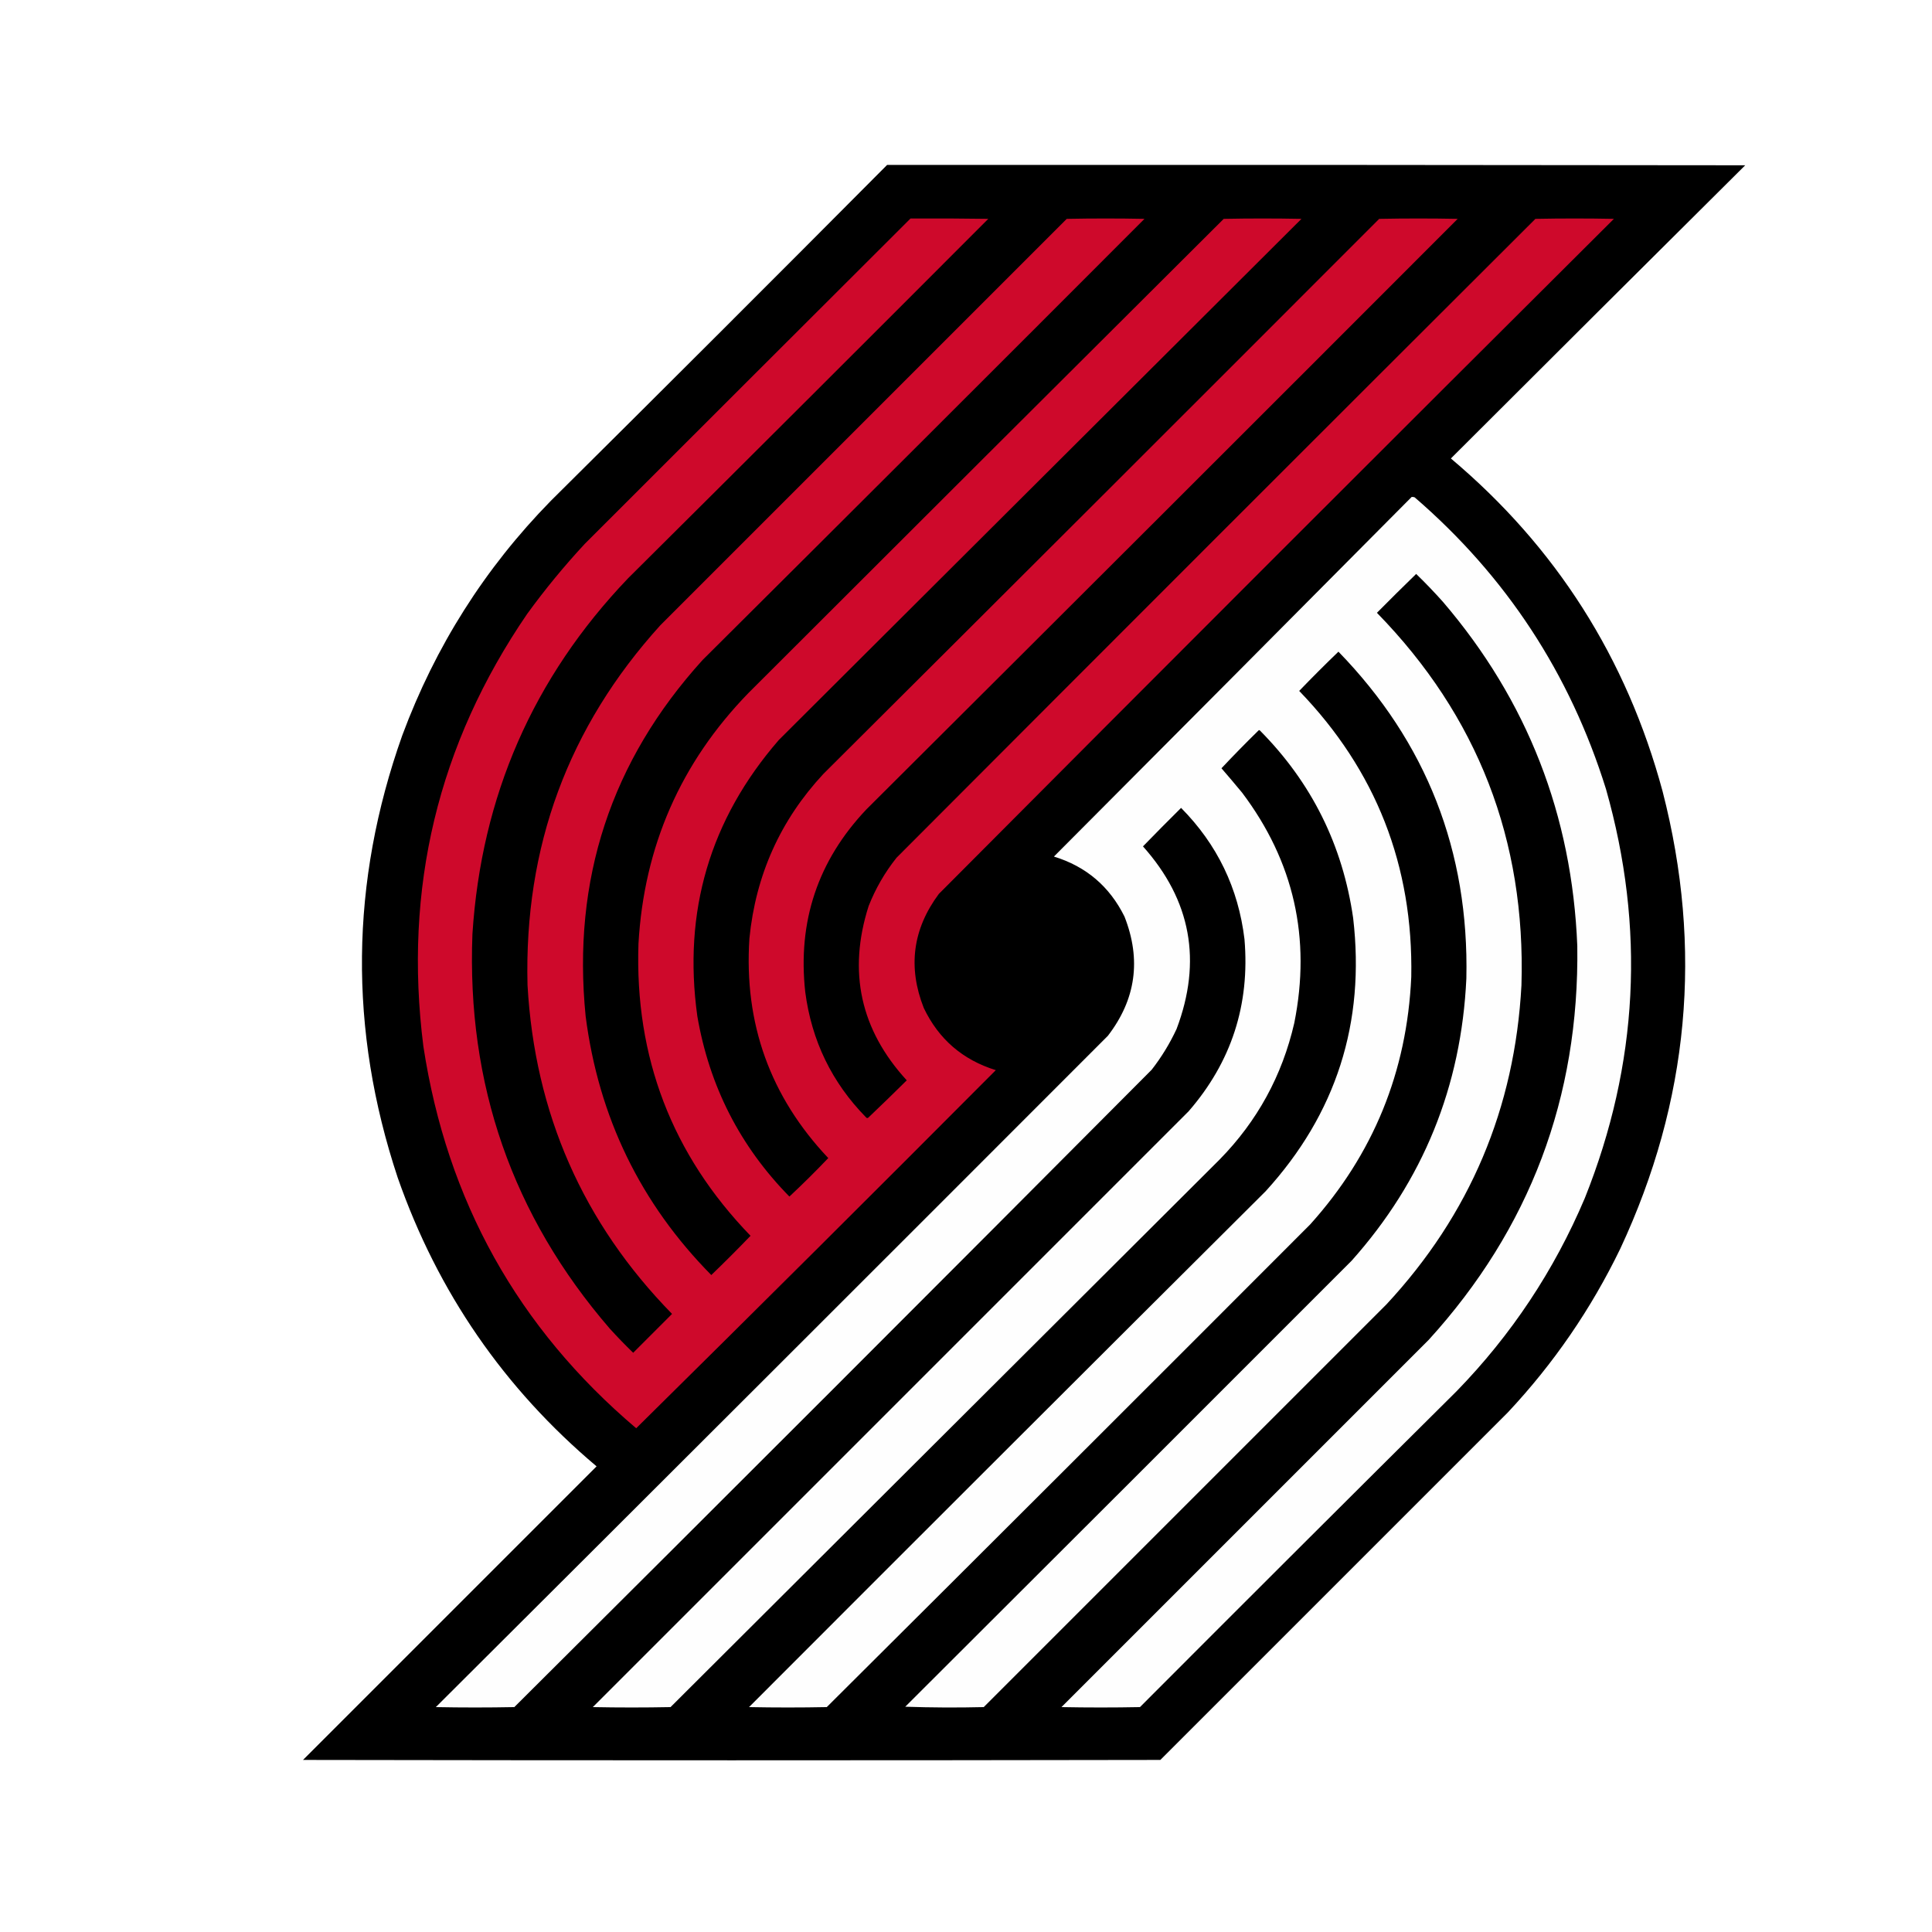
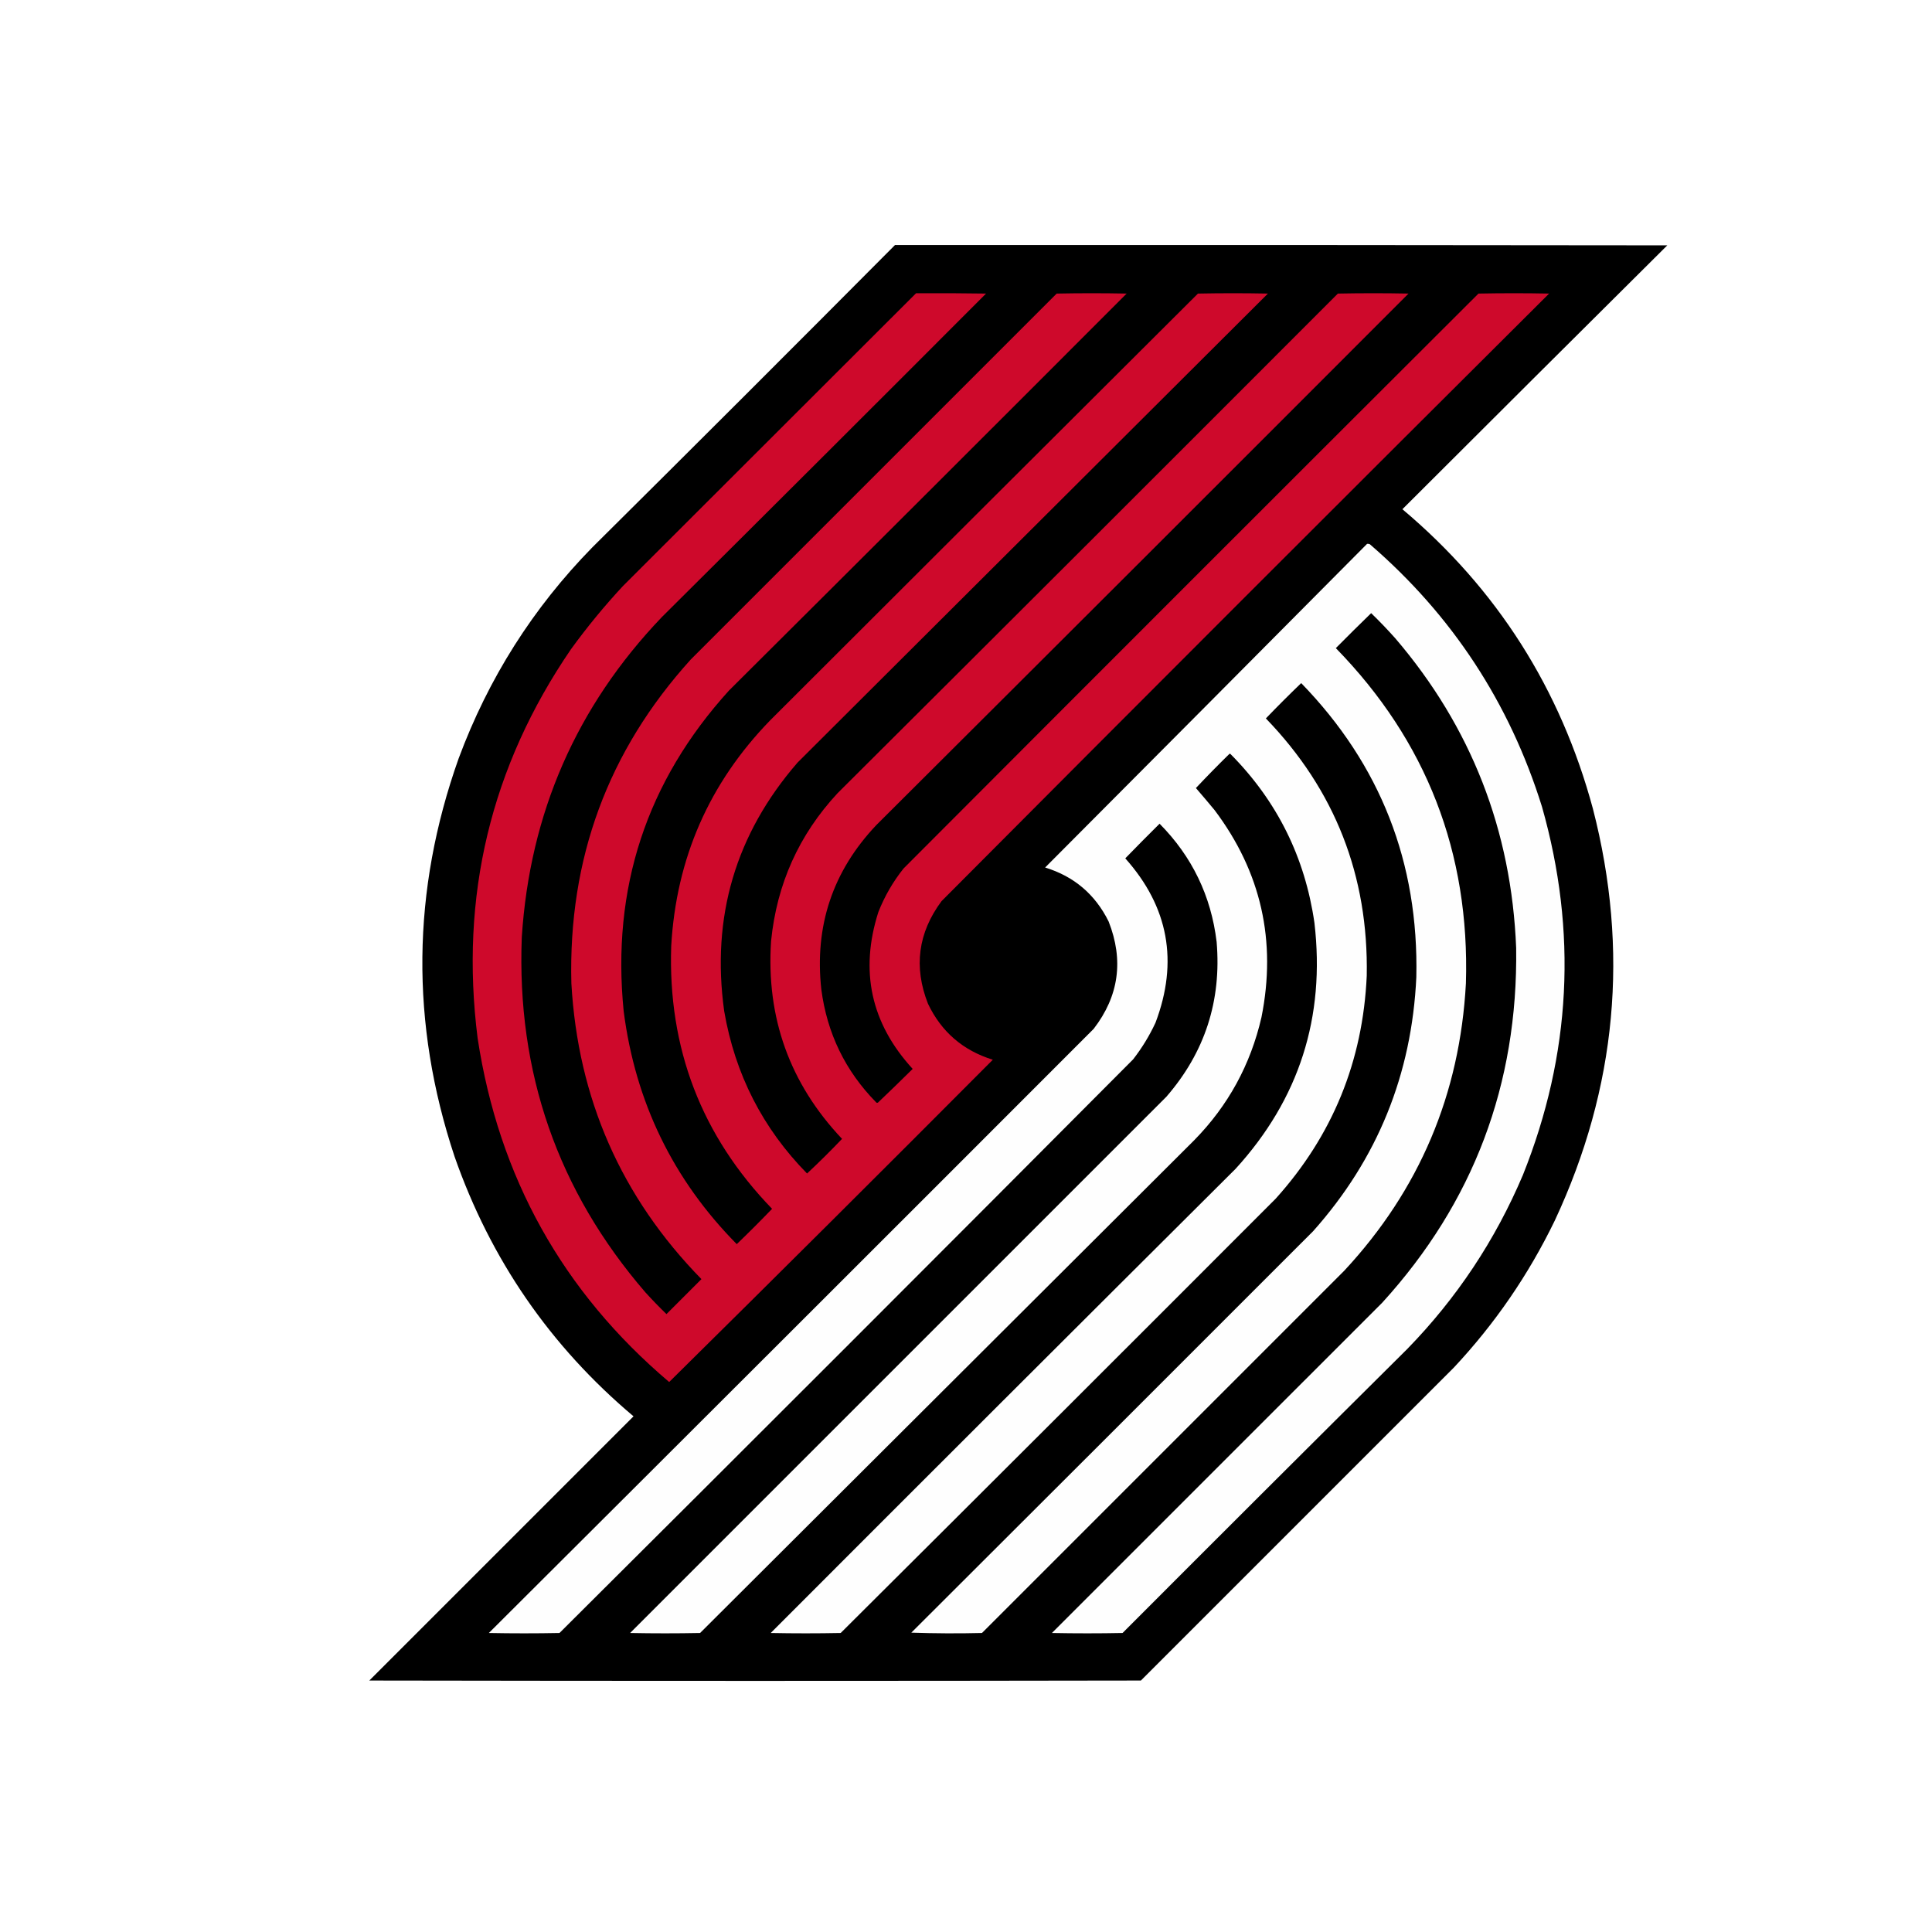
- <svg xmlns="http://www.w3.org/2000/svg" version="1.1" width="800px" height="800px" style="shape-rendering:geometricPrecision; text-rendering:geometricPrecision; image-rendering:optimizeQuality; fill-rule:evenodd; clip-rule:evenodd" viewBox="640.0 360.0 2560.0 1440.0">
+ <svg xmlns="http://www.w3.org/2000/svg" version="1.1" width="800px" height="800px" style="shape-rendering:geometricPrecision; text-rendering:geometricPrecision; image-rendering:optimizeQuality; fill-rule:evenodd; clip-rule:evenodd" viewBox="497.778 280.0 2844.444 1600.0">
  <g>
    <path style="opacity:0.999" fill="#000000" d="M 1815.5,18.5 C 2194.5,18.333 2573.5,18.5 2952.5,19C 2822.32,148.347 2692.32,277.847 2562.5,407.5C 2701.79,524.772 2795.29,671.772 2843,848.5C 2896.81,1057.26 2878.14,1259.26 2787,1454.5C 2748.27,1534.53 2698.6,1606.86 2638,1671.5C 2484.5,1825 2331,1978.5 2177.5,2132C 1798.83,2132.67 1420.17,2132.67 1041.5,2132C 1171.17,2002.33 1300.83,1872.67 1430.5,1743C 1307.92,1639.74 1220.08,1512.24 1167,1360.5C 1101.86,1164.47 1103.86,969.141 1173,774.5C 1216.78,656.525 1282.45,552.858 1370,463.5C 1519.01,315.659 1667.51,167.326 1815.5,18.5 Z" />
  </g>
  <g>
    <path style="opacity:1" fill="#ce092b" d="M 1846.5,89.5 C 1880.83,89.333 1915.17,89.5 1949.5,90C 1790.64,249.194 1631.47,408.027 1472,566.5C 1346.49,697.925 1277.82,854.925 1266,1037.5C 1258.3,1236.71 1318.96,1411.04 1448,1560.5C 1458.04,1571.54 1468.37,1582.2 1479,1592.5C 1496.1,1575.4 1513.27,1558.23 1530.5,1541C 1412.45,1420.34 1348.62,1275.18 1339,1105.5C 1334.28,922.145 1392.95,763.145 1515,628.5C 1694.5,449 1874,269.5 2053.5,90C 2087.83,89.333 2122.17,89.333 2156.5,90C 1961.64,285.194 1766.47,480.027 1571,674.5C 1449.62,808.31 1397.95,965.643 1416,1146.5C 1433.17,1280.16 1488.67,1394.49 1582.5,1489.5C 1600.17,1472.5 1617.5,1455.17 1634.5,1437.5C 1530.44,1329.95 1480.94,1200.95 1486,1050.5C 1493.37,921.475 1541.87,810.808 1631.5,718.5C 1841.35,508.82 2051.35,299.32 2261.5,90C 2295.83,89.333 2330.17,89.333 2364.5,90C 2133.67,320.167 1902.83,550.333 1672,780.5C 1580.72,885.716 1544.72,1007.72 1564,1146.5C 1579.96,1239.27 1620.62,1318.94 1686,1385.5C 1703.65,1369.01 1720.82,1352.01 1737.5,1334.5C 1660.47,1253.03 1625.64,1156.03 1633,1043.5C 1641.38,959.448 1674.04,886.782 1731,825.5C 1976.83,580.667 2222.33,335.5 2467.5,90C 2502.17,89.333 2536.83,89.333 2571.5,90C 2310.64,351.194 2049.47,612.027 1788,872.5C 1723.71,940.369 1696.71,1021.04 1707,1114.5C 1715.46,1179.08 1742.29,1234.41 1787.5,1280.5C 1788.36,1281.58 1789.36,1281.75 1790.5,1281C 1807.65,1264.68 1824.65,1248.18 1841.5,1231.5C 1780.05,1164.46 1763.22,1087.46 1791,1000.5C 1800.17,977.271 1812.51,955.938 1828,936.5C 2109.83,654 2392,371.833 2674.5,90C 2709.17,89.333 2743.83,89.333 2778.5,90C 2479.67,387.5 2181.5,685.667 1884,984.5C 1849.41,1031.06 1842.74,1081.39 1864,1135.5C 1883.72,1176.88 1915.56,1204.38 1959.5,1218C 1801.27,1376.9 1642.43,1535.07 1483,1692.5C 1326.21,1559.65 1232.21,1390.98 1201,1186.5C 1174.49,977.233 1220.32,786.233 1338.5,613.5C 1362.1,580.988 1387.6,549.988 1415,520.5C 1558.81,376.704 1702.65,233.037 1846.5,89.5 Z" />
  </g>
  <g>
    <path style="opacity:1" fill="#fefefe" d="M 2510.5,458.5 C 2511.87,458.343 2513.21,458.51 2514.5,459C 2635.72,563.568 2720.22,692.401 2768,845.5C 2820.27,1029.47 2810.94,1210.14 2740,1387.5C 2699.33,1483.53 2642.66,1568.86 2570,1643.5C 2429.86,1782.64 2290.03,1922.14 2150.5,2062C 2115.83,2062.67 2081.17,2062.67 2046.5,2062C 2208.67,1899.83 2370.83,1737.67 2533,1575.5C 2667.08,1428.21 2732.75,1254.21 2730,1053.5C 2723.09,880.105 2663.76,728.105 2552,597.5C 2540.62,584.741 2528.79,572.408 2516.5,560.5C 2499.01,577.486 2481.68,594.653 2464.5,612C 2597.99,748.709 2661.83,913.209 2656,1105.5C 2647.23,1268.59 2587.56,1409.59 2477,1528.5C 2299.17,1706.33 2121.33,1884.17 1943.5,2062C 1908.83,2062.83 1874.16,2062.67 1839.5,2061.5C 2036.85,1864.65 2234.01,1667.65 2431,1470.5C 2525.69,1364.35 2576.36,1239.69 2583,1096.5C 2586.68,927.923 2530.18,783.59 2413.5,663.5C 2395.81,680.527 2378.47,697.86 2361.5,715.5C 2463.25,820.833 2512.75,947.167 2510,1094.5C 2504.34,1220.23 2459.67,1329.56 2376,1422.5C 2162.81,1636.03 1949.31,1849.19 1735.5,2062C 1701.17,2062.67 1666.83,2062.67 1632.5,2062C 1860.36,1833.81 2088.53,1605.97 2317,1378.5C 2410.5,1275.97 2449.17,1155.3 2433,1016.5C 2419.09,919.839 2377.92,837.006 2309.5,768C 2308.83,767.333 2308.17,767.333 2307.5,768C 2290.79,784.374 2274.46,801.041 2258.5,818C 2267.78,828.722 2276.95,839.556 2286,850.5C 2354.49,941.492 2377.49,1043.16 2355,1155.5C 2338.95,1225.28 2305.95,1285.61 2256,1336.5C 2013.5,1578.33 1771,1820.17 1528.5,2062C 1494.17,2062.67 1459.83,2062.67 1425.5,2062C 1688.67,1798.83 1951.83,1535.67 2215,1272.5C 2271.67,1207.22 2296.34,1131.22 2289,1044.5C 2280.84,976.841 2252.84,918.841 2205,870.5C 2187.99,887.347 2171.15,904.347 2154.5,921.5C 2218.2,992.832 2233.03,1073.5 2199,1163.5C 2190.02,1182.8 2179.02,1200.8 2166,1217.5C 1885.17,1499.67 1603.67,1781.17 1321.5,2062C 1286.83,2062.67 1252.17,2062.67 1217.5,2062C 1514.64,1765.86 1811.47,1469.36 2108,1172.5C 2145.12,1124.24 2152.45,1071.57 2130,1014.5C 2110.2,974.533 2079.04,948.033 2036.5,935C 2194.7,776.299 2352.7,617.465 2510.5,458.5 Z" />
  </g>
</svg>
